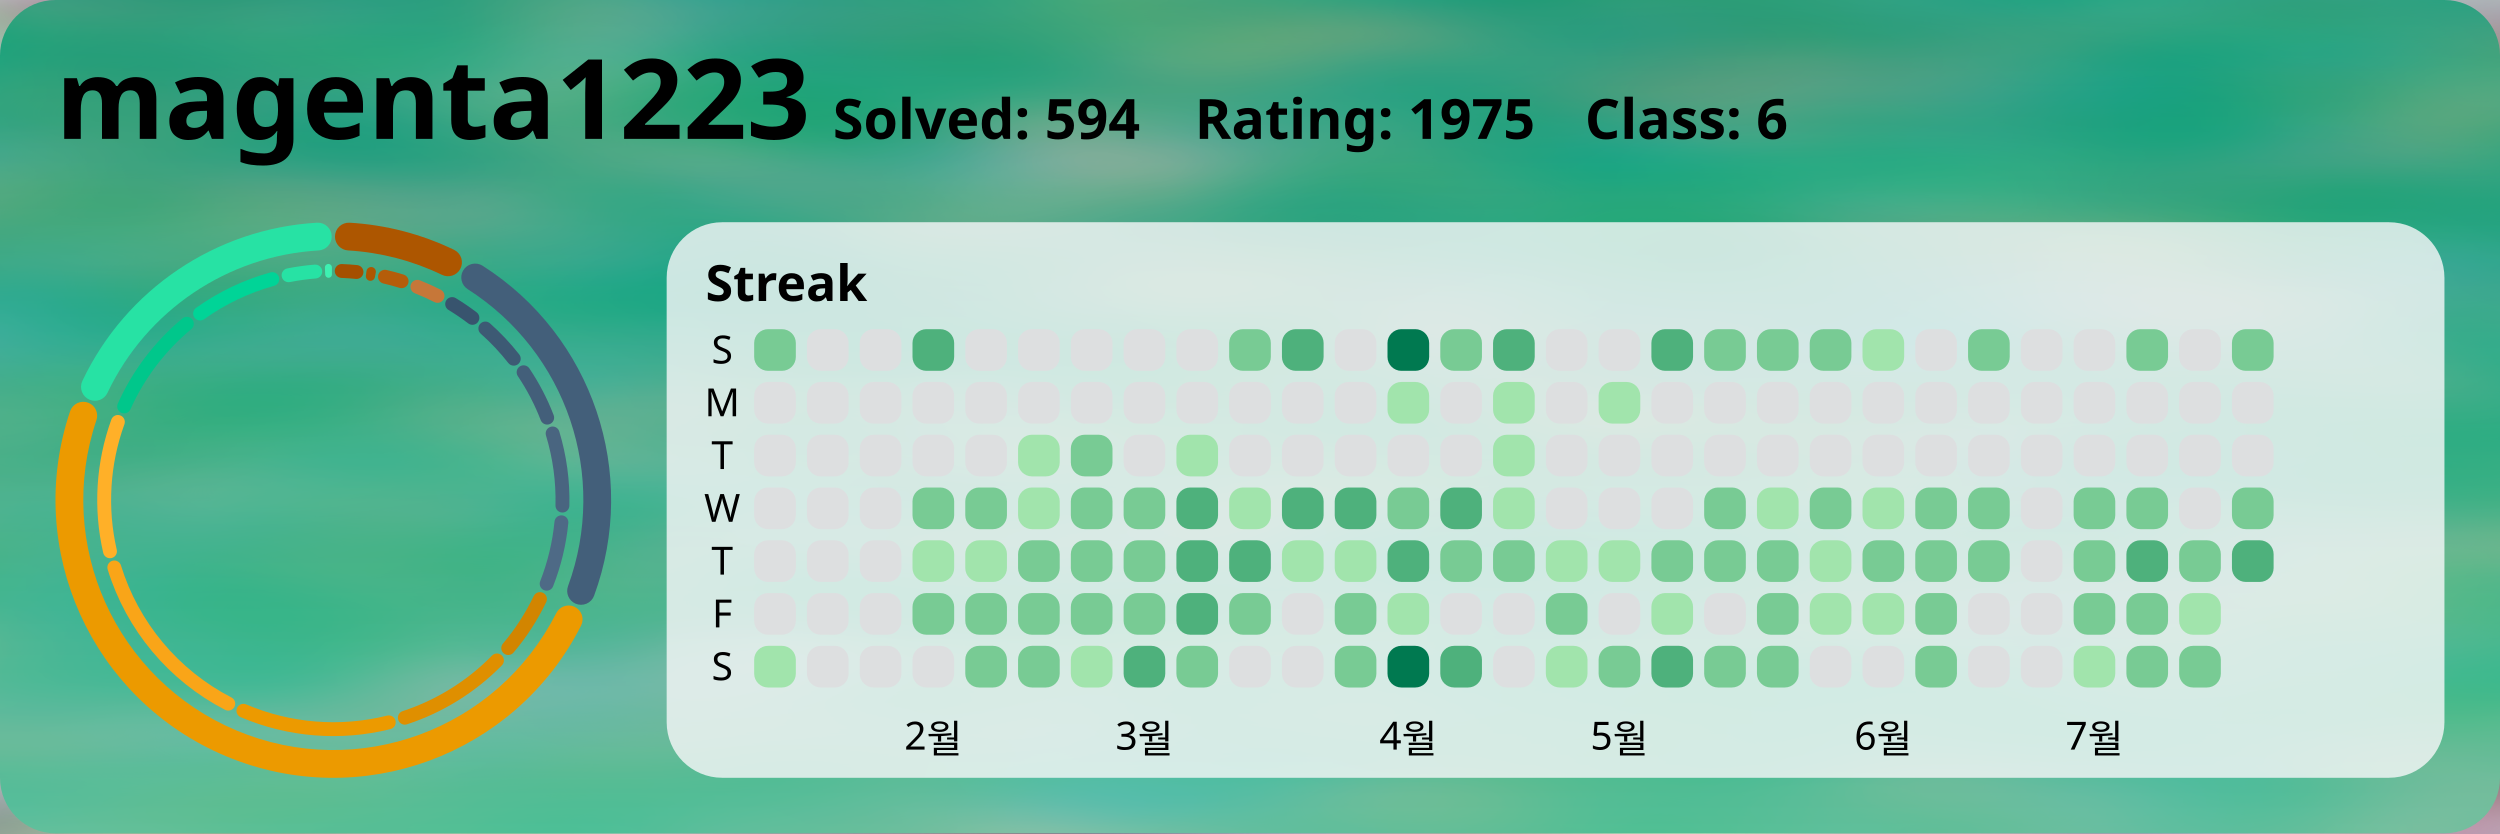
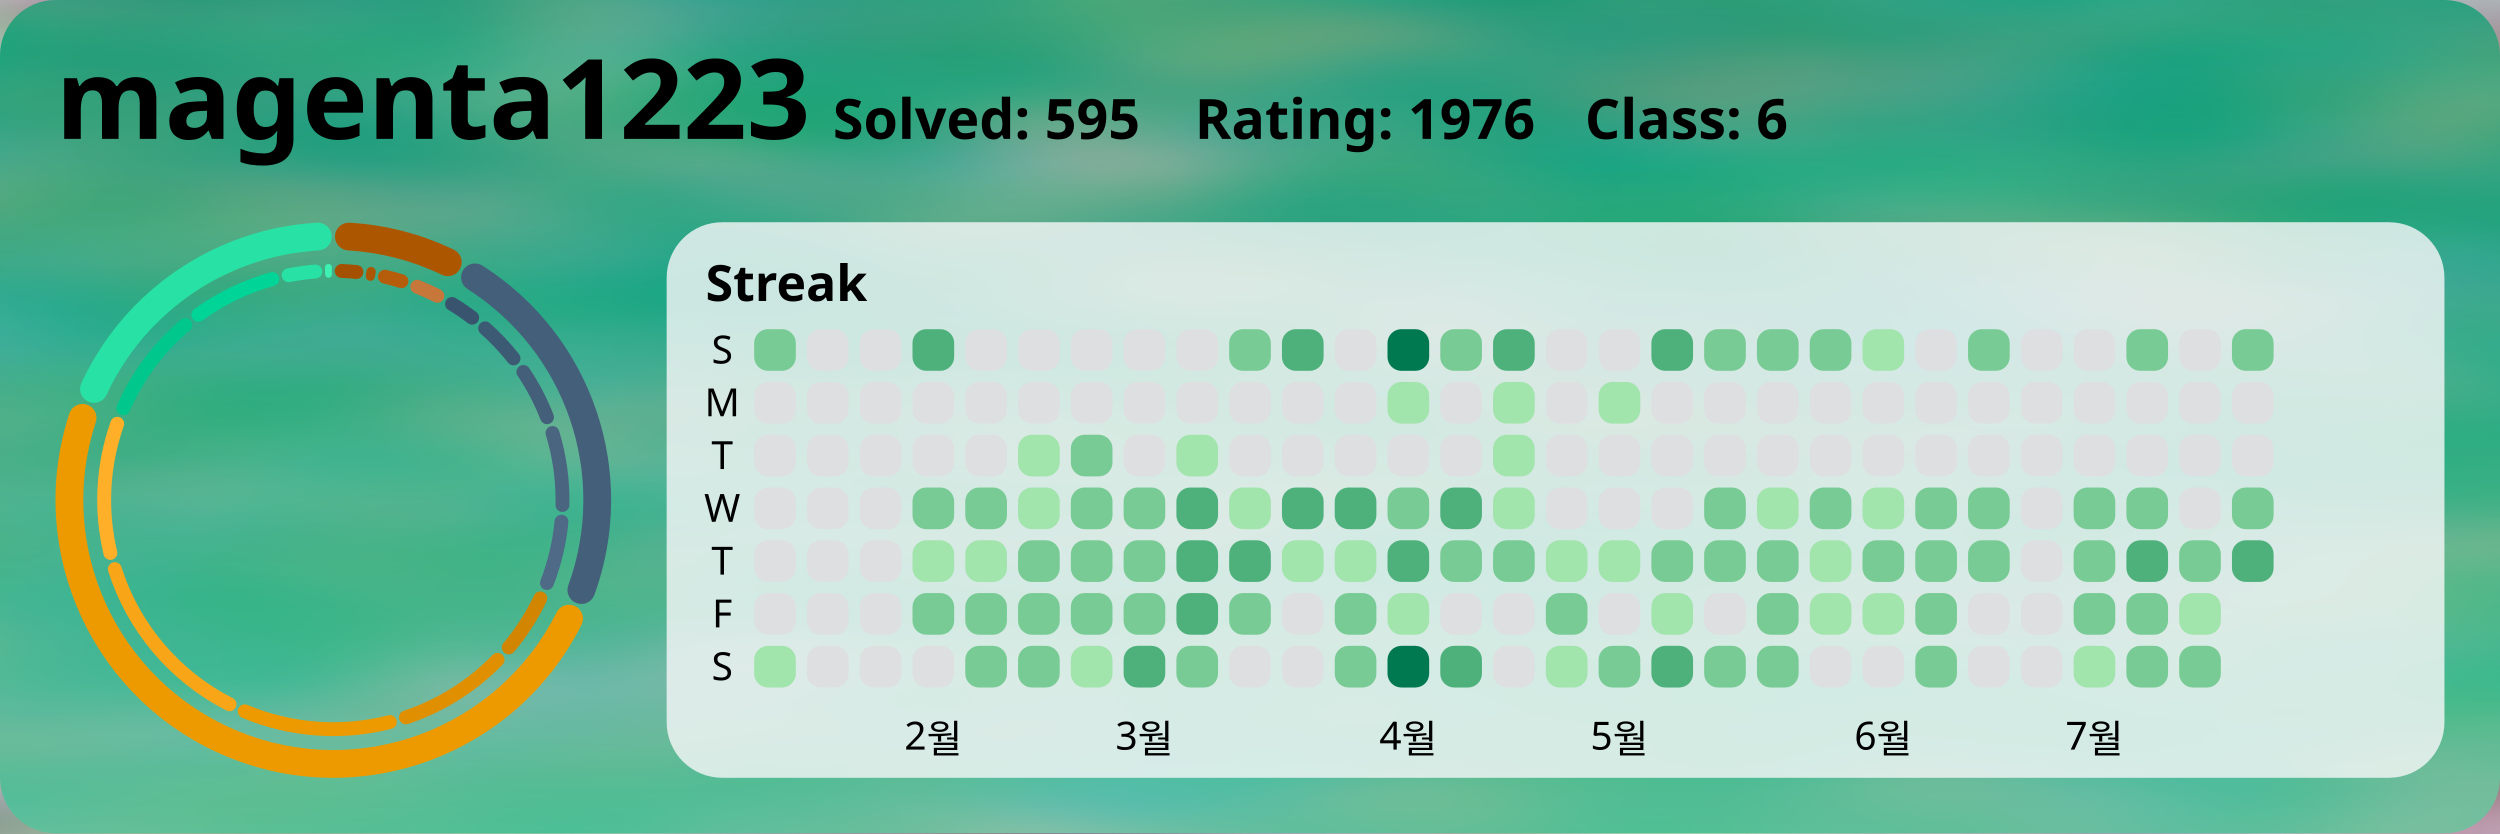
<svg xmlns="http://www.w3.org/2000/svg" id="svg" width="2700" height="900">
  <defs>
    <linearGradient id="ffflux-gradient" gradientTransform="rotate(360, 0.5, 0.5)" x1="50%" y1="0%" x2="50%" y2="100%">
      <stop id="stop1" stop-color="#00C78B" stop-opacity="1" offset="0%" />
      <stop id="stop2" stop-color="#51FDBD" stop-opacity="1" offset="100%" />
    </linearGradient>
    <filter id="ffflux-filter" x="-20%" y="-20%" width="140%" height="140%" filterUnits="objectBoundingBox" primitiveUnits="userSpaceOnUse" color-interpolation-filters="sRGB">
      <feTurbulence type="fractalNoise" baseFrequency="0.002 0.007" numOctaves="2" seed="2" stitchTiles="stitch" x="0%" y="0%" width="100%" height="100%" result="turbulence" />
      <feGaussianBlur stdDeviation="0 0" x="0%" y="0%" width="100%" height="100%" in="turbulence" edgeMode="duplicate" result="blur" />
      <feBlend mode="screen" x="0%" y="0%" width="100%" height="100%" in="SourceGraphic" in2="blur" result="blend" />
      <feComponentTransfer>
        <feFuncR type="linear" slope="0.75" />
        <feFuncG type="linear" slope="0.75" />
        <feFuncB type="linear" slope="0.75" />
      </feComponentTransfer>
    </filter>
  </defs>
  <rect width="2700" height="900" fill="url(#ffflux-gradient)" filter="url(#ffflux-filter)" rx="60" ry="60" />
  <text x="60" y="150" style="font-size: 120px; color: black; font-family: &quot;Noto Sans&quot;, sans-serif; font-weight: bold;">magenta1223</text>
-   <text x="899.531" y="150" style="font-size: 60px; color: black; font-family: &quot;Noto Sans&quot;, sans-serif; font-weight: bold;">Solved: 594</text>
-   <text x="1290.359" y="150" style="font-size: 60px; color: black; font-family: &quot;Noto Sans&quot;, sans-serif; font-weight: bold;">Rating: 1975</text>
+   <text x="899.531" y="150" style="font-size: 60px; color: black; font-family: &quot;Noto Sans&quot;, sans-serif; font-weight: bold;">Solved: 595</text>
+   <text x="1290.359" y="150" style="font-size: 60px; color: black; font-family: &quot;Noto Sans&quot;, sans-serif; font-weight: bold;">Rating: 1976</text>
  <text x="1711.656" y="150" style="font-size: 60px; color: black; font-family: &quot;Noto Sans&quot;, sans-serif; font-weight: bold;">Class: 6</text>
  <g transform="translate(360,540)">
    <path d="M0,-255L0,-240Z" fill="#9D4900" />
-     <path d="M1.528,-247.335A7.5,7.5,0,0,1,9.302,-254.83A255,255,0,0,1,25.777,-253.694A7.5,7.5,0,0,1,32.448,-245.202L32.448,-245.202A7.5,7.5,0,0,1,24.26,-238.771A240,240,0,0,0,8.754,-239.84A7.5,7.5,0,0,1,1.528,-247.335Z" fill="#A54F00" />
-     <path d="M35.816,-247.245A5.091,5.091,0,1,1,45.858,-245.581L44.92,-240.724A4.96,4.96,0,0,1,35.137,-242.345Z" fill="#AD5600" />
-     <path d="M48.387,-242.561A7.5,7.5,0,0,1,57.44,-248.446A255,255,0,0,1,75.985,-243.416A7.5,7.5,0,0,1,80.823,-233.762L80.823,-233.762A7.5,7.5,0,0,1,71.515,-229.097A240,240,0,0,0,54.061,-233.832A7.5,7.5,0,0,1,48.387,-242.561Z" fill="#B55D0A" />
-     <path d="M83.705,-232.746A7.5,7.5,0,0,1,93.528,-237.229A255,255,0,0,1,115.964,-227.106A7.5,7.5,0,0,1,119.104,-216.775L119.104,-216.775A7.5,7.5,0,0,1,109.143,-213.747A240,240,0,0,0,88.027,-223.274A7.5,7.5,0,0,1,83.705,-232.746Z" fill="#C67739" />
-     <path d="M121.773,-215.287A7.5,7.5,0,0,1,132.213,-218.048A255,255,0,0,1,154.775,-202.657A7.5,7.5,0,0,1,156.013,-191.93L156.013,-191.93A7.5,7.5,0,0,1,145.67,-190.736A240,240,0,0,0,124.435,-205.221A7.5,7.5,0,0,1,121.773,-215.287Z" fill="#38546E" />
-     <path d="M158.372,-189.988A7.5,7.5,0,0,1,169.137,-190.834A255,255,0,0,1,200.778,-157.204A7.5,7.5,0,0,1,199.278,-146.511L199.278,-146.511A7.5,7.5,0,0,1,188.968,-147.957A240,240,0,0,0,159.188,-179.608A7.5,7.5,0,0,1,158.372,-189.988Z" fill="#3D5A74" />
-     <path d="M201.073,-144.037A7.5,7.5,0,0,1,211.705,-142.148A255,255,0,0,1,237.964,-91.64A7.5,7.5,0,0,1,233.404,-81.852L233.404,-81.852A7.5,7.5,0,0,1,223.966,-86.25A240,240,0,0,0,199.251,-133.787A7.5,7.5,0,0,1,201.073,-144.037Z" fill="#435F7A" />
-     <path d="M234.397,-78.963A7.5,7.5,0,0,1,244.012,-74.048A255,255,0,0,1,254.924,6.232A7.5,7.5,0,0,1,246.969,13.534L246.969,13.534A7.5,7.5,0,0,1,239.928,5.865A240,240,0,0,0,229.658,-69.692A7.5,7.5,0,0,1,234.397,-78.963Z" fill="#496580" />
-     <path d="M246.783,16.585A7.5,7.5,0,0,1,253.791,24.8A255,255,0,0,1,237.364,93.185A7.5,7.5,0,0,1,227.389,97.321L227.389,97.321A7.5,7.5,0,0,1,223.401,87.703A240,240,0,0,0,238.862,23.341A7.5,7.5,0,0,1,246.783,16.585Z" fill="#4E6A86" />
-     <path d="M226.169,100.122A7.5,7.5,0,0,1,229.939,110.242A255,255,0,0,1,194.614,164.774A7.5,7.5,0,0,1,183.838,165.471L183.838,165.471A7.5,7.5,0,0,1,183.166,155.081A240,240,0,0,0,216.413,103.757A7.5,7.5,0,0,1,226.169,100.122Z" fill="#D28500" />
-     <path d="M181.78,167.73A7.5,7.5,0,0,1,182.083,178.524A255,255,0,0,1,79.553,242.273A7.5,7.5,0,0,1,70.007,237.226L70.007,237.226A7.5,7.5,0,0,1,74.873,228.022A240,240,0,0,0,171.373,168.022A7.5,7.5,0,0,1,181.78,167.73Z" fill="#DF8F00" />
-     <path d="M67.071,238.073A7.5,7.5,0,0,1,61.678,247.428A255,255,0,0,1,-100.06,234.548A7.5,7.5,0,0,1,-103.904,224.457L-103.904,224.457A7.5,7.5,0,0,1,-94.174,220.751A240,240,0,0,0,58.05,232.874A7.5,7.5,0,0,1,67.071,238.073Z" fill="#EC9A00" />
-     <path d="M-106.669,223.156A7.5,7.5,0,0,1,-116.894,226.629A255,255,0,0,1,-243.707,75.047A7.5,7.5,0,0,1,-238.483,65.596L-238.483,65.596A7.5,7.5,0,0,1,-229.371,70.633A240,240,0,0,0,-110.018,213.298A7.5,7.5,0,0,1,-106.669,223.156Z" fill="#F9A518" />
-     <path d="M-239.275,62.645A7.5,7.5,0,0,1,-248.529,57.08A255,255,0,0,1,-239.749,-86.865A7.5,7.5,0,0,1,-229.887,-91.264L-229.887,-91.264A7.5,7.5,0,0,1,-225.646,-81.755A240,240,0,0,0,-233.91,53.722A7.5,7.5,0,0,1,-239.275,62.645Z" fill="#FFB028" />
-     <path d="M-228.742,-94.097A7.5,7.5,0,0,1,-232.778,-104.113A255,255,0,0,1,-162.987,-196.113A7.5,7.5,0,0,1,-152.254,-194.925L-152.254,-194.925A7.5,7.5,0,0,1,-153.399,-184.577A240,240,0,0,0,-219.085,-97.988A7.5,7.5,0,0,1,-228.742,-94.097Z" fill="#00C78B" />
-     <path d="M-149.834,-196.791A7.5,7.5,0,0,1,-148.256,-207.473A255,255,0,0,1,-67.915,-245.79A7.5,7.5,0,0,1,-58.62,-240.293L-58.62,-240.293A7.5,7.5,0,0,1,-63.92,-231.331A240,240,0,0,0,-139.535,-195.269A7.5,7.5,0,0,1,-149.834,-196.791Z" fill="#00D497" />
-     <path d="M-55.647,-240.999A7.5,7.5,0,0,1,-49.815,-250.087A255,255,0,0,1,-20.09,-254.207A7.5,7.5,0,0,1,-12.006,-247.048L-12.006,-247.048A7.5,7.5,0,0,1,-18.908,-239.254A240,240,0,0,0,-46.885,-235.376A7.5,7.5,0,0,1,-55.647,-240.999Z" fill="#27E2A4" />
-     <path d="M-9.115,-250.988A3.795,3.795,0,1,1,-1.528,-251.149L-1.528,-243.58A3.635,3.635,0,0,1,-8.794,-243.426Z" fill="#3EF0B1" />
+     <path d="M1.528,-247.335A7.5,7.5,0,0,1,9.302,-254.83A255,255,0,0,1,25.718,-253.7A7.5,7.5,0,0,1,32.391,-245.21L32.391,-245.21A7.5,7.5,0,0,1,24.205,-238.776A240,240,0,0,0,8.754,-239.84A7.5,7.5,0,0,1,1.528,-247.335Z" fill="#A54F00" />
+     <path d="M35.76,-247.265A5.08,5.08,0,1,1,45.781,-245.607L44.84,-240.727A4.949,4.949,0,0,1,35.079,-242.342Z" fill="#AD5600" />
+     <path d="M48.309,-242.576A7.5,7.5,0,0,1,57.36,-248.465A255,255,0,0,1,75.846,-243.459A7.5,7.5,0,0,1,80.689,-233.808L80.689,-233.808A7.5,7.5,0,0,1,71.384,-229.138A240,240,0,0,0,53.986,-233.849A7.5,7.5,0,0,1,48.309,-242.576Z" fill="#B55D0A" />
+     <path d="M83.572,-232.794A7.5,7.5,0,0,1,93.393,-237.282A255,255,0,0,1,115.77,-227.206A7.5,7.5,0,0,1,118.918,-216.877L118.918,-216.877A7.5,7.5,0,0,1,108.96,-213.841A240,240,0,0,0,87.899,-223.324A7.5,7.5,0,0,1,83.572,-232.794Z" fill="#C67739" />
+     <path d="M121.589,-215.391A7.5,7.5,0,0,1,132.026,-218.161A255,255,0,0,1,154.54,-202.836A7.5,7.5,0,0,1,155.79,-192.111L155.79,-192.111A7.5,7.5,0,0,1,145.449,-190.905A240,240,0,0,0,124.26,-205.328A7.5,7.5,0,0,1,121.589,-215.391Z" fill="#38546E" />
+     <path d="M158.152,-190.171A7.5,7.5,0,0,1,168.916,-191.03A255,255,0,0,1,200.528,-157.523A7.5,7.5,0,0,1,199.045,-146.827L199.045,-146.827A7.5,7.5,0,0,1,188.732,-148.257A240,240,0,0,0,158.98,-179.793A7.5,7.5,0,0,1,158.152,-190.171Z" fill="#3D5A74" />
+     <path d="M200.844,-144.356A7.5,7.5,0,0,1,211.479,-142.484A255,255,0,0,1,237.773,-92.137A7.5,7.5,0,0,1,233.232,-82.339L233.232,-82.339A7.5,7.5,0,0,1,223.786,-86.717A240,240,0,0,0,199.039,-134.103A7.5,7.5,0,0,1,200.844,-144.356Z" fill="#435F7A" />
+     <path d="M234.232,-79.452A7.5,7.5,0,0,1,243.857,-74.557A255,255,0,0,1,254.94,5.531A7.5,7.5,0,0,1,247.006,12.856L247.006,12.856A7.5,7.5,0,0,1,239.944,5.206A240,240,0,0,0,229.513,-70.171A7.5,7.5,0,0,1,234.232,-79.452Z" fill="#496580" />
+     <path d="M246.828,15.907A7.5,7.5,0,0,1,253.858,24.103A255,255,0,0,1,237.673,92.392A7.5,7.5,0,0,1,227.712,96.562L227.712,96.562A7.5,7.5,0,0,1,223.693,86.957A240,240,0,0,0,238.925,22.685A7.5,7.5,0,0,1,246.828,15.907Z" fill="#4E6A86" />
+     <path d="M226.502,99.367A7.5,7.5,0,0,1,230.305,109.474A255,255,0,0,1,195.253,164.016A7.5,7.5,0,0,1,184.48,164.755L184.48,164.755A7.5,7.5,0,0,1,183.768,154.368A240,240,0,0,0,216.758,103.034A7.5,7.5,0,0,1,226.502,99.367Z" fill="#D28500" />
+     <path d="M182.431,167.021A7.5,7.5,0,0,1,182.776,177.814A255,255,0,0,1,80.719,241.887A7.5,7.5,0,0,1,71.148,236.886L71.148,236.886A7.5,7.5,0,0,1,75.971,227.659A240,240,0,0,0,172.025,167.355A7.5,7.5,0,0,1,182.431,167.021Z" fill="#DF8F00" />
+     <path d="M68.216,237.747A7.5,7.5,0,0,1,62.869,247.128A255,255,0,0,1,-98.644,235.147A7.5,7.5,0,0,1,-102.549,225.08L-102.549,225.08A7.5,7.5,0,0,1,-92.842,221.315A240,240,0,0,0,59.171,232.591A7.5,7.5,0,0,1,68.216,237.747Z" fill="#EC9A00" />
+     <path d="M-105.322,223.795A7.5,7.5,0,0,1,-115.525,227.33A255,255,0,0,1,-243.138,76.871A7.5,7.5,0,0,1,-237.985,67.381L-237.985,67.381A7.5,7.5,0,0,1,-228.835,72.349A240,240,0,0,0,-108.73,213.958A7.5,7.5,0,0,1,-105.322,223.795Z" fill="#F9A518" />
+     <path d="M-238.799,64.436A7.5,7.5,0,0,1,-248.095,58.94A255,255,0,0,1,-240.485,-84.805A7.5,7.5,0,0,1,-230.661,-89.288L-230.661,-89.288A7.5,7.5,0,0,1,-226.339,-79.816A240,240,0,0,0,-233.501,55.473A7.5,7.5,0,0,1,-238.799,64.436Z" fill="#FFB028" />
+     <path d="M-229.541,-92.131A7.5,7.5,0,0,1,-233.663,-102.112A255,255,0,0,1,-164.837,-194.56A7.5,7.5,0,0,1,-154.094,-193.474L-154.094,-193.474A7.5,7.5,0,0,1,-155.141,-183.116A240,240,0,0,0,-219.918,-96.105A7.5,7.5,0,0,1,-229.541,-92.131Z" fill="#00C78B" />
+     <path d="M-151.691,-195.363A7.5,7.5,0,0,1,-150.214,-206.06A255,255,0,0,1,-67.819,-245.816A7.5,7.5,0,0,1,-58.526,-240.316L-58.526,-240.316A7.5,7.5,0,0,1,-63.829,-231.356A240,240,0,0,0,-141.378,-193.939A7.5,7.5,0,0,1,-151.691,-195.363Z" fill="#00D497" />
+     <path d="M-55.553,-241.021A7.5,7.5,0,0,1,-49.717,-250.106A255,255,0,0,1,-20.072,-254.209A7.5,7.5,0,0,1,-11.988,-247.049L-11.988,-247.049A7.5,7.5,0,0,1,-18.891,-239.255A240,240,0,0,0,-46.793,-235.394A7.5,7.5,0,0,1,-55.553,-241.021Z" fill="#27E2A4" />
+     <path d="M-9.097,-250.997A3.786,3.786,0,1,1,-1.528,-251.158L-1.528,-243.571A3.626,3.626,0,0,1,-8.776,-243.418Z" fill="#3EF0B1" />
    <path d="M0,-255L0,-240Z" fill="#51FDBD" />
    <path d="M0,-255L0,-240Z" fill="#009EE5" />
    <path d="M0,-255L0,-240Z" fill="#00A9F0" />
    <path d="M0,-255L0,-240Z" fill="#00B4FC" />
    <path d="M0,-255L0,-240Z" fill="#2BBFFF" />
    <path d="M0,-255L0,-240Z" fill="#41CAFF" />
    <path d="M0,-255L0,-240Z" fill="#E0004C" />
    <path d="M0,-255L0,-240Z" fill="#EA0053" />
    <path d="M0,-255L0,-240Z" fill="#F5005A" />
    <path d="M0,-255L0,-240Z" fill="#FF0062" />
    <path d="M0,-255L0,-240Z" fill="#CE3D38" />
-     <path d="M1.761,-284.507A15,15,0,0,1,17.643,-299.481A300,300,0,0,1,130.42,-270.168A15,15,0,0,1,137.001,-249.355L137.001,-249.355A15,15,0,0,1,117.378,-243.151A270,270,0,0,0,15.879,-269.533A15,15,0,0,1,1.761,-284.507Z" fill="#AD5600" />
-     <path d="M140.077,-247.64A15,15,0,0,1,161.241,-252.985A300,300,0,0,1,281.633,103.358A15,15,0,0,1,261.564,111.943L261.564,111.943A15,15,0,0,1,253.47,93.022A270,270,0,0,0,145.117,-227.687A15,15,0,0,1,140.077,-247.64Z" fill="#435F7A" />
-     <path d="M260.158,115.173A15,15,0,0,1,267.549,135.712A300,300,0,0,1,-284.272,-95.862A15,15,0,0,1,-264.437,-104.976L-264.437,-104.976A15,15,0,0,1,-255.845,-86.276A270,270,0,0,0,240.794,122.141A15,15,0,0,1,260.158,115.173Z" fill="#EC9A00" />
-     <path d="M-263.118,-108.242A15,15,0,0,1,-271.049,-128.578A300,300,0,0,1,-17.643,-299.481A15,15,0,0,1,-1.761,-284.507L-1.761,-284.507A15,15,0,0,1,-15.879,-269.533A270,270,0,0,0,-243.944,-115.72A15,15,0,0,1,-263.118,-108.242Z" fill="#27E2A4" />
+     <path d="M1.761,-284.507A15,15,0,0,1,17.643,-299.481A300,300,0,0,1,130.189,-270.279A15,15,0,0,1,136.787,-249.472L136.787,-249.472A15,15,0,0,1,117.17,-243.251A270,270,0,0,0,15.879,-269.533A15,15,0,0,1,1.761,-284.507Z" fill="#AD5600" />
+     <path d="M139.865,-247.76A15,15,0,0,1,161.024,-253.123A300,300,0,0,1,281.976,102.418A15,15,0,0,1,261.936,111.07L261.936,111.07A15,15,0,0,1,253.779,92.176A270,270,0,0,0,144.922,-227.811A15,15,0,0,1,139.865,-247.76Z" fill="#435F7A" />
+     <path d="M260.541,114.304A15,15,0,0,1,268,134.819A300,300,0,0,1,-285.084,-93.42A15,15,0,0,1,-265.328,-102.704L-265.328,-102.704A15,15,0,0,1,-256.575,-84.078A270,270,0,0,0,241.2,121.337A15,15,0,0,1,260.541,114.304Z" fill="#EC9A00" />
+     <path d="M-264.037,-105.98A15,15,0,0,1,-272.143,-126.248A300,300,0,0,1,-17.643,-299.481A15,15,0,0,1,-1.761,-284.507L-1.761,-284.507A15,15,0,0,1,-15.879,-269.533A270,270,0,0,0,-244.928,-113.623A15,15,0,0,1,-264.037,-105.98Z" fill="#27E2A4" />
    <path d="M0,-300L0,-270Z" fill="#00B4FC" />
    <path d="M0,-300L0,-270Z" fill="#F5005A" />
  </g>
  <rect transform="translate(720,240)" width="1920" height="600" rx="60" ry="60" style="fill: rgb(247, 248, 249); opacity: 0.8;" />
  <text transform="translate(720,240)" x="42" y="66" style="dominant-baseline: middle; font-size: 54px; color: black; font-family: &quot;Noto Sans&quot;, sans-serif; font-weight: bold;">Streak</text>
  <g transform="translate(780,378)">
    <text x="0" y="0" style="text-anchor: middle; dominant-baseline: middle; font-size: 42px; color: black; font-family: &quot;Noto Sans&quot;, sans-serif;">S</text>
    <text x="0" y="57" style="text-anchor: middle; dominant-baseline: middle; font-size: 42px; color: black; font-family: &quot;Noto Sans&quot;, sans-serif;">M</text>
    <text x="0" y="114" style="text-anchor: middle; dominant-baseline: middle; font-size: 42px; color: black; font-family: &quot;Noto Sans&quot;, sans-serif;">T</text>
    <text x="0" y="171" style="text-anchor: middle; dominant-baseline: middle; font-size: 42px; color: black; font-family: &quot;Noto Sans&quot;, sans-serif;">W</text>
    <text x="0" y="228" style="text-anchor: middle; dominant-baseline: middle; font-size: 42px; color: black; font-family: &quot;Noto Sans&quot;, sans-serif;">T</text>
    <text x="0" y="285" style="text-anchor: middle; dominant-baseline: middle; font-size: 42px; color: black; font-family: &quot;Noto Sans&quot;, sans-serif;">F</text>
    <text x="0" y="342" style="text-anchor: middle; dominant-baseline: middle; font-size: 42px; color: black; font-family: &quot;Noto Sans&quot;, sans-serif;">S</text>
    <rect rx="15" ry="15" width="45" height="45" fill="#78CB94" x="34.5" y="-22.5" />
    <rect rx="15" ry="15" width="45" height="45" fill="#DDDFE0" x="34.5" y="34.5" />
    <rect rx="15" ry="15" width="45" height="45" fill="#DDDFE0" x="34.5" y="91.5" />
    <rect rx="15" ry="15" width="45" height="45" fill="#DDDFE0" x="34.5" y="148.5" />
    <rect rx="15" ry="15" width="45" height="45" fill="#DDDFE0" x="34.5" y="205.5" />
    <rect rx="15" ry="15" width="45" height="45" fill="#DDDFE0" x="34.5" y="262.5" />
    <rect rx="15" ry="15" width="45" height="45" fill="#A1E4AC" x="34.5" y="319.5" />
    <rect rx="15" ry="15" width="45" height="45" fill="#DDDFE0" x="91.5" y="-22.5" />
    <rect rx="15" ry="15" width="45" height="45" fill="#DDDFE0" x="91.5" y="34.5" />
    <rect rx="15" ry="15" width="45" height="45" fill="#DDDFE0" x="91.5" y="91.5" />
    <rect rx="15" ry="15" width="45" height="45" fill="#DDDFE0" x="91.5" y="148.5" />
    <rect rx="15" ry="15" width="45" height="45" fill="#DDDFE0" x="91.5" y="205.5" />
    <rect rx="15" ry="15" width="45" height="45" fill="#DDDFE0" x="91.5" y="262.5" />
    <rect rx="15" ry="15" width="45" height="45" fill="#DDDFE0" x="91.5" y="319.5" />
    <rect rx="15" ry="15" width="45" height="45" fill="#DDDFE0" x="148.5" y="-22.5" />
    <rect rx="15" ry="15" width="45" height="45" fill="#DDDFE0" x="148.5" y="34.5" />
    <rect rx="15" ry="15" width="45" height="45" fill="#DDDFE0" x="148.5" y="91.5" />
    <rect rx="15" ry="15" width="45" height="45" fill="#DDDFE0" x="148.5" y="148.5" />
    <rect rx="15" ry="15" width="45" height="45" fill="#DDDFE0" x="148.5" y="205.5" />
    <rect rx="15" ry="15" width="45" height="45" fill="#DDDFE0" x="148.5" y="262.5" />
    <rect rx="15" ry="15" width="45" height="45" fill="#DDDFE0" x="148.5" y="319.5" />
    <rect rx="15" ry="15" width="45" height="45" fill="#4EB17C" x="205.5" y="-22.5" />
    <rect rx="15" ry="15" width="45" height="45" fill="#DDDFE0" x="205.5" y="34.5" />
    <rect rx="15" ry="15" width="45" height="45" fill="#DDDFE0" x="205.5" y="91.5" />
    <rect rx="15" ry="15" width="45" height="45" fill="#78CB94" x="205.5" y="148.5" />
    <rect rx="15" ry="15" width="45" height="45" fill="#A1E4AC" x="205.5" y="205.5" />
    <rect rx="15" ry="15" width="45" height="45" fill="#78CB94" x="205.5" y="262.5" />
    <rect rx="15" ry="15" width="45" height="45" fill="#DDDFE0" x="205.5" y="319.5" />
    <text x="228" y="399" style="text-anchor: middle; dominant-baseline: hanging; font-size: 42px; color: black; font-family: &quot;Noto Sans&quot;, sans-serif;">2월</text>
    <rect rx="15" ry="15" width="45" height="45" fill="#DDDFE0" x="262.5" y="-22.5" />
    <rect rx="15" ry="15" width="45" height="45" fill="#DDDFE0" x="262.5" y="34.5" />
    <rect rx="15" ry="15" width="45" height="45" fill="#DDDFE0" x="262.5" y="91.5" />
    <rect rx="15" ry="15" width="45" height="45" fill="#78CB94" x="262.5" y="148.5" />
    <rect rx="15" ry="15" width="45" height="45" fill="#A1E4AC" x="262.5" y="205.5" />
    <rect rx="15" ry="15" width="45" height="45" fill="#78CB94" x="262.5" y="262.5" />
    <rect rx="15" ry="15" width="45" height="45" fill="#78CB94" x="262.5" y="319.5" />
    <rect rx="15" ry="15" width="45" height="45" fill="#DDDFE0" x="319.5" y="-22.5" />
    <rect rx="15" ry="15" width="45" height="45" fill="#DDDFE0" x="319.5" y="34.5" />
    <rect rx="15" ry="15" width="45" height="45" fill="#A1E4AC" x="319.5" y="91.5" />
    <rect rx="15" ry="15" width="45" height="45" fill="#A1E4AC" x="319.5" y="148.5" />
    <rect rx="15" ry="15" width="45" height="45" fill="#78CB94" x="319.5" y="205.5" />
    <rect rx="15" ry="15" width="45" height="45" fill="#78CB94" x="319.5" y="262.5" />
    <rect rx="15" ry="15" width="45" height="45" fill="#78CB94" x="319.5" y="319.5" />
    <rect rx="15" ry="15" width="45" height="45" fill="#DDDFE0" x="376.5" y="-22.5" />
    <rect rx="15" ry="15" width="45" height="45" fill="#DDDFE0" x="376.5" y="34.5" />
    <rect rx="15" ry="15" width="45" height="45" fill="#78CB94" x="376.5" y="91.5" />
    <rect rx="15" ry="15" width="45" height="45" fill="#78CB94" x="376.5" y="148.5" />
    <rect rx="15" ry="15" width="45" height="45" fill="#78CB94" x="376.5" y="205.5" />
    <rect rx="15" ry="15" width="45" height="45" fill="#78CB94" x="376.5" y="262.5" />
    <rect rx="15" ry="15" width="45" height="45" fill="#A1E4AC" x="376.5" y="319.5" />
    <rect rx="15" ry="15" width="45" height="45" fill="#DDDFE0" x="433.5" y="-22.5" />
    <rect rx="15" ry="15" width="45" height="45" fill="#DDDFE0" x="433.5" y="34.5" />
    <rect rx="15" ry="15" width="45" height="45" fill="#DDDFE0" x="433.5" y="91.5" />
    <rect rx="15" ry="15" width="45" height="45" fill="#78CB94" x="433.5" y="148.5" />
    <rect rx="15" ry="15" width="45" height="45" fill="#78CB94" x="433.5" y="205.5" />
    <rect rx="15" ry="15" width="45" height="45" fill="#78CB94" x="433.5" y="262.5" />
    <rect rx="15" ry="15" width="45" height="45" fill="#4EB17C" x="433.5" y="319.5" />
    <text x="456" y="399" style="text-anchor: middle; dominant-baseline: hanging; font-size: 42px; color: black; font-family: &quot;Noto Sans&quot;, sans-serif;">3월</text>
    <rect rx="15" ry="15" width="45" height="45" fill="#DDDFE0" x="490.5" y="-22.5" />
    <rect rx="15" ry="15" width="45" height="45" fill="#DDDFE0" x="490.5" y="34.5" />
    <rect rx="15" ry="15" width="45" height="45" fill="#A1E4AC" x="490.5" y="91.5" />
    <rect rx="15" ry="15" width="45" height="45" fill="#4EB17C" x="490.5" y="148.5" />
    <rect rx="15" ry="15" width="45" height="45" fill="#4EB17C" x="490.5" y="205.5" />
    <rect rx="15" ry="15" width="45" height="45" fill="#4EB17C" x="490.5" y="262.5" />
    <rect rx="15" ry="15" width="45" height="45" fill="#78CB94" x="490.5" y="319.5" />
    <rect rx="15" ry="15" width="45" height="45" fill="#78CB94" x="547.5" y="-22.5" />
    <rect rx="15" ry="15" width="45" height="45" fill="#DDDFE0" x="547.5" y="34.5" />
    <rect rx="15" ry="15" width="45" height="45" fill="#DDDFE0" x="547.5" y="91.5" />
    <rect rx="15" ry="15" width="45" height="45" fill="#A1E4AC" x="547.5" y="148.5" />
    <rect rx="15" ry="15" width="45" height="45" fill="#4EB17C" x="547.5" y="205.5" />
    <rect rx="15" ry="15" width="45" height="45" fill="#78CB94" x="547.5" y="262.5" />
    <rect rx="15" ry="15" width="45" height="45" fill="#DDDFE0" x="547.5" y="319.5" />
    <rect rx="15" ry="15" width="45" height="45" fill="#4EB17C" x="604.5" y="-22.5" />
    <rect rx="15" ry="15" width="45" height="45" fill="#DDDFE0" x="604.5" y="34.5" />
    <rect rx="15" ry="15" width="45" height="45" fill="#DDDFE0" x="604.5" y="91.5" />
    <rect rx="15" ry="15" width="45" height="45" fill="#4EB17C" x="604.5" y="148.5" />
    <rect rx="15" ry="15" width="45" height="45" fill="#A1E4AC" x="604.5" y="205.5" />
    <rect rx="15" ry="15" width="45" height="45" fill="#DDDFE0" x="604.5" y="262.5" />
    <rect rx="15" ry="15" width="45" height="45" fill="#DDDFE0" x="604.5" y="319.5" />
    <rect rx="15" ry="15" width="45" height="45" fill="#DDDFE0" x="661.5" y="-22.5" />
    <rect rx="15" ry="15" width="45" height="45" fill="#DDDFE0" x="661.5" y="34.5" />
    <rect rx="15" ry="15" width="45" height="45" fill="#DDDFE0" x="661.5" y="91.5" />
    <rect rx="15" ry="15" width="45" height="45" fill="#4EB17C" x="661.5" y="148.5" />
    <rect rx="15" ry="15" width="45" height="45" fill="#A1E4AC" x="661.5" y="205.5" />
    <rect rx="15" ry="15" width="45" height="45" fill="#78CB94" x="661.5" y="262.5" />
    <rect rx="15" ry="15" width="45" height="45" fill="#78CB94" x="661.5" y="319.5" />
    <rect rx="15" ry="15" width="45" height="45" fill="#007950" x="718.5" y="-22.5" />
    <rect rx="15" ry="15" width="45" height="45" fill="#A1E4AC" x="718.5" y="34.5" />
    <rect rx="15" ry="15" width="45" height="45" fill="#DDDFE0" x="718.5" y="91.5" />
    <rect rx="15" ry="15" width="45" height="45" fill="#78CB94" x="718.5" y="148.5" />
    <rect rx="15" ry="15" width="45" height="45" fill="#4EB17C" x="718.5" y="205.5" />
    <rect rx="15" ry="15" width="45" height="45" fill="#A1E4AC" x="718.5" y="262.5" />
    <rect rx="15" ry="15" width="45" height="45" fill="#007950" x="718.5" y="319.5" />
    <text x="741" y="399" style="text-anchor: middle; dominant-baseline: hanging; font-size: 42px; color: black; font-family: &quot;Noto Sans&quot;, sans-serif;">4월</text>
    <rect rx="15" ry="15" width="45" height="45" fill="#78CB94" x="775.5" y="-22.5" />
    <rect rx="15" ry="15" width="45" height="45" fill="#DDDFE0" x="775.5" y="34.5" />
    <rect rx="15" ry="15" width="45" height="45" fill="#DDDFE0" x="775.5" y="91.5" />
    <rect rx="15" ry="15" width="45" height="45" fill="#4EB17C" x="775.5" y="148.5" />
    <rect rx="15" ry="15" width="45" height="45" fill="#78CB94" x="775.5" y="205.5" />
    <rect rx="15" ry="15" width="45" height="45" fill="#DDDFE0" x="775.5" y="262.5" />
    <rect rx="15" ry="15" width="45" height="45" fill="#4EB17C" x="775.5" y="319.5" />
    <rect rx="15" ry="15" width="45" height="45" fill="#4EB17C" x="832.5" y="-22.5" />
    <rect rx="15" ry="15" width="45" height="45" fill="#A1E4AC" x="832.5" y="34.5" />
    <rect rx="15" ry="15" width="45" height="45" fill="#A1E4AC" x="832.5" y="91.5" />
    <rect rx="15" ry="15" width="45" height="45" fill="#A1E4AC" x="832.5" y="148.5" />
    <rect rx="15" ry="15" width="45" height="45" fill="#78CB94" x="832.5" y="205.5" />
    <rect rx="15" ry="15" width="45" height="45" fill="#DDDFE0" x="832.5" y="262.5" />
    <rect rx="15" ry="15" width="45" height="45" fill="#DDDFE0" x="832.5" y="319.5" />
    <rect rx="15" ry="15" width="45" height="45" fill="#DDDFE0" x="889.5" y="-22.5" />
    <rect rx="15" ry="15" width="45" height="45" fill="#DDDFE0" x="889.5" y="34.5" />
    <rect rx="15" ry="15" width="45" height="45" fill="#DDDFE0" x="889.5" y="91.5" />
    <rect rx="15" ry="15" width="45" height="45" fill="#DDDFE0" x="889.5" y="148.5" />
    <rect rx="15" ry="15" width="45" height="45" fill="#A1E4AC" x="889.5" y="205.5" />
    <rect rx="15" ry="15" width="45" height="45" fill="#78CB94" x="889.5" y="262.5" />
    <rect rx="15" ry="15" width="45" height="45" fill="#A1E4AC" x="889.5" y="319.5" />
    <rect rx="15" ry="15" width="45" height="45" fill="#DDDFE0" x="946.5" y="-22.5" />
    <rect rx="15" ry="15" width="45" height="45" fill="#A1E4AC" x="946.5" y="34.5" />
    <rect rx="15" ry="15" width="45" height="45" fill="#DDDFE0" x="946.5" y="91.5" />
    <rect rx="15" ry="15" width="45" height="45" fill="#DDDFE0" x="946.5" y="148.5" />
    <rect rx="15" ry="15" width="45" height="45" fill="#A1E4AC" x="946.5" y="205.5" />
    <rect rx="15" ry="15" width="45" height="45" fill="#DDDFE0" x="946.5" y="262.5" />
    <rect rx="15" ry="15" width="45" height="45" fill="#78CB94" x="946.5" y="319.5" />
    <text x="969" y="399" style="text-anchor: middle; dominant-baseline: hanging; font-size: 42px; color: black; font-family: &quot;Noto Sans&quot;, sans-serif;">5월</text>
    <rect rx="15" ry="15" width="45" height="45" fill="#4EB17C" x="1003.5" y="-22.5" />
    <rect rx="15" ry="15" width="45" height="45" fill="#DDDFE0" x="1003.5" y="34.5" />
    <rect rx="15" ry="15" width="45" height="45" fill="#DDDFE0" x="1003.5" y="91.5" />
    <rect rx="15" ry="15" width="45" height="45" fill="#DDDFE0" x="1003.5" y="148.5" />
    <rect rx="15" ry="15" width="45" height="45" fill="#78CB94" x="1003.5" y="205.5" />
    <rect rx="15" ry="15" width="45" height="45" fill="#A1E4AC" x="1003.5" y="262.5" />
    <rect rx="15" ry="15" width="45" height="45" fill="#4EB17C" x="1003.5" y="319.5" />
    <rect rx="15" ry="15" width="45" height="45" fill="#78CB94" x="1060.5" y="-22.5" />
    <rect rx="15" ry="15" width="45" height="45" fill="#DDDFE0" x="1060.5" y="34.5" />
    <rect rx="15" ry="15" width="45" height="45" fill="#DDDFE0" x="1060.5" y="91.5" />
    <rect rx="15" ry="15" width="45" height="45" fill="#78CB94" x="1060.5" y="148.5" />
    <rect rx="15" ry="15" width="45" height="45" fill="#78CB94" x="1060.5" y="205.5" />
    <rect rx="15" ry="15" width="45" height="45" fill="#DDDFE0" x="1060.5" y="262.5" />
    <rect rx="15" ry="15" width="45" height="45" fill="#78CB94" x="1060.5" y="319.5" />
    <rect rx="15" ry="15" width="45" height="45" fill="#78CB94" x="1117.5" y="-22.5" />
    <rect rx="15" ry="15" width="45" height="45" fill="#DDDFE0" x="1117.5" y="34.5" />
    <rect rx="15" ry="15" width="45" height="45" fill="#DDDFE0" x="1117.5" y="91.5" />
    <rect rx="15" ry="15" width="45" height="45" fill="#A1E4AC" x="1117.5" y="148.5" />
    <rect rx="15" ry="15" width="45" height="45" fill="#78CB94" x="1117.5" y="205.5" />
    <rect rx="15" ry="15" width="45" height="45" fill="#78CB94" x="1117.5" y="262.5" />
    <rect rx="15" ry="15" width="45" height="45" fill="#78CB94" x="1117.5" y="319.5" />
    <rect rx="15" ry="15" width="45" height="45" fill="#78CB94" x="1174.5" y="-22.5" />
    <rect rx="15" ry="15" width="45" height="45" fill="#DDDFE0" x="1174.5" y="34.5" />
    <rect rx="15" ry="15" width="45" height="45" fill="#DDDFE0" x="1174.5" y="91.5" />
    <rect rx="15" ry="15" width="45" height="45" fill="#78CB94" x="1174.5" y="148.5" />
    <rect rx="15" ry="15" width="45" height="45" fill="#A1E4AC" x="1174.5" y="205.5" />
    <rect rx="15" ry="15" width="45" height="45" fill="#A1E4AC" x="1174.5" y="262.5" />
    <rect rx="15" ry="15" width="45" height="45" fill="#DDDFE0" x="1174.5" y="319.5" />
    <rect rx="15" ry="15" width="45" height="45" fill="#A1E4AC" x="1231.5" y="-22.5" />
    <rect rx="15" ry="15" width="45" height="45" fill="#DDDFE0" x="1231.5" y="34.5" />
    <rect rx="15" ry="15" width="45" height="45" fill="#DDDFE0" x="1231.5" y="91.5" />
    <rect rx="15" ry="15" width="45" height="45" fill="#A1E4AC" x="1231.5" y="148.5" />
    <rect rx="15" ry="15" width="45" height="45" fill="#78CB94" x="1231.5" y="205.5" />
    <rect rx="15" ry="15" width="45" height="45" fill="#A1E4AC" x="1231.5" y="262.5" />
    <rect rx="15" ry="15" width="45" height="45" fill="#DDDFE0" x="1231.5" y="319.5" />
    <text x="1254" y="399" style="text-anchor: middle; dominant-baseline: hanging; font-size: 42px; color: black; font-family: &quot;Noto Sans&quot;, sans-serif;">6월</text>
    <rect rx="15" ry="15" width="45" height="45" fill="#DDDFE0" x="1288.5" y="-22.5" />
    <rect rx="15" ry="15" width="45" height="45" fill="#DDDFE0" x="1288.5" y="34.5" />
    <rect rx="15" ry="15" width="45" height="45" fill="#DDDFE0" x="1288.5" y="91.5" />
    <rect rx="15" ry="15" width="45" height="45" fill="#78CB94" x="1288.5" y="148.5" />
    <rect rx="15" ry="15" width="45" height="45" fill="#78CB94" x="1288.5" y="205.5" />
    <rect rx="15" ry="15" width="45" height="45" fill="#78CB94" x="1288.5" y="262.5" />
    <rect rx="15" ry="15" width="45" height="45" fill="#78CB94" x="1288.5" y="319.5" />
    <rect rx="15" ry="15" width="45" height="45" fill="#78CB94" x="1345.5" y="-22.5" />
    <rect rx="15" ry="15" width="45" height="45" fill="#DDDFE0" x="1345.5" y="34.5" />
    <rect rx="15" ry="15" width="45" height="45" fill="#DDDFE0" x="1345.5" y="91.5" />
    <rect rx="15" ry="15" width="45" height="45" fill="#78CB94" x="1345.5" y="148.5" />
    <rect rx="15" ry="15" width="45" height="45" fill="#78CB94" x="1345.5" y="205.5" />
    <rect rx="15" ry="15" width="45" height="45" fill="#DDDFE0" x="1345.5" y="262.5" />
    <rect rx="15" ry="15" width="45" height="45" fill="#DDDFE0" x="1345.5" y="319.5" />
    <rect rx="15" ry="15" width="45" height="45" fill="#DDDFE0" x="1402.5" y="-22.5" />
    <rect rx="15" ry="15" width="45" height="45" fill="#DDDFE0" x="1402.5" y="34.5" />
    <rect rx="15" ry="15" width="45" height="45" fill="#DDDFE0" x="1402.5" y="91.5" />
    <rect rx="15" ry="15" width="45" height="45" fill="#DDDFE0" x="1402.5" y="148.5" />
    <rect rx="15" ry="15" width="45" height="45" fill="#DDDFE0" x="1402.5" y="205.5" />
    <rect rx="15" ry="15" width="45" height="45" fill="#DDDFE0" x="1402.5" y="262.5" />
    <rect rx="15" ry="15" width="45" height="45" fill="#DDDFE0" x="1402.5" y="319.5" />
    <rect rx="15" ry="15" width="45" height="45" fill="#DDDFE0" x="1459.5" y="-22.5" />
    <rect rx="15" ry="15" width="45" height="45" fill="#DDDFE0" x="1459.5" y="34.5" />
    <rect rx="15" ry="15" width="45" height="45" fill="#DDDFE0" x="1459.5" y="91.5" />
    <rect rx="15" ry="15" width="45" height="45" fill="#78CB94" x="1459.5" y="148.5" />
    <rect rx="15" ry="15" width="45" height="45" fill="#78CB94" x="1459.5" y="205.5" />
    <rect rx="15" ry="15" width="45" height="45" fill="#78CB94" x="1459.5" y="262.5" />
    <rect rx="15" ry="15" width="45" height="45" fill="#A1E4AC" x="1459.5" y="319.5" />
    <text x="1482" y="399" style="text-anchor: middle; dominant-baseline: hanging; font-size: 42px; color: black; font-family: &quot;Noto Sans&quot;, sans-serif;">7월</text>
    <rect rx="15" ry="15" width="45" height="45" fill="#78CB94" x="1516.5" y="-22.5" />
    <rect rx="15" ry="15" width="45" height="45" fill="#DDDFE0" x="1516.5" y="34.5" />
    <rect rx="15" ry="15" width="45" height="45" fill="#DDDFE0" x="1516.5" y="91.5" />
    <rect rx="15" ry="15" width="45" height="45" fill="#78CB94" x="1516.5" y="148.5" />
    <rect rx="15" ry="15" width="45" height="45" fill="#4EB17C" x="1516.5" y="205.5" />
    <rect rx="15" ry="15" width="45" height="45" fill="#78CB94" x="1516.5" y="262.5" />
    <rect rx="15" ry="15" width="45" height="45" fill="#78CB94" x="1516.5" y="319.5" />
    <rect rx="15" ry="15" width="45" height="45" fill="#DDDFE0" x="1573.5" y="-22.5" />
    <rect rx="15" ry="15" width="45" height="45" fill="#DDDFE0" x="1573.5" y="34.5" />
    <rect rx="15" ry="15" width="45" height="45" fill="#DDDFE0" x="1573.5" y="91.5" />
    <rect rx="15" ry="15" width="45" height="45" fill="#DDDFE0" x="1573.5" y="148.5" />
    <rect rx="15" ry="15" width="45" height="45" fill="#78CB94" x="1573.5" y="205.5" />
    <rect rx="15" ry="15" width="45" height="45" fill="#A1E4AC" x="1573.5" y="262.5" />
    <rect rx="15" ry="15" width="45" height="45" fill="#78CB94" x="1573.5" y="319.5" />
    <rect rx="15" ry="15" width="45" height="45" fill="#78CB94" x="1630.5" y="-22.5" />
    <rect rx="15" ry="15" width="45" height="45" fill="#DDDFE0" x="1630.5" y="34.5" />
    <rect rx="15" ry="15" width="45" height="45" fill="#DDDFE0" x="1630.5" y="91.5" />
    <rect rx="15" ry="15" width="45" height="45" fill="#78CB94" x="1630.5" y="148.5" />
    <rect rx="15" ry="15" width="45" height="45" fill="#4EB17C" x="1630.5" y="205.5" />
  </g>
</svg>
